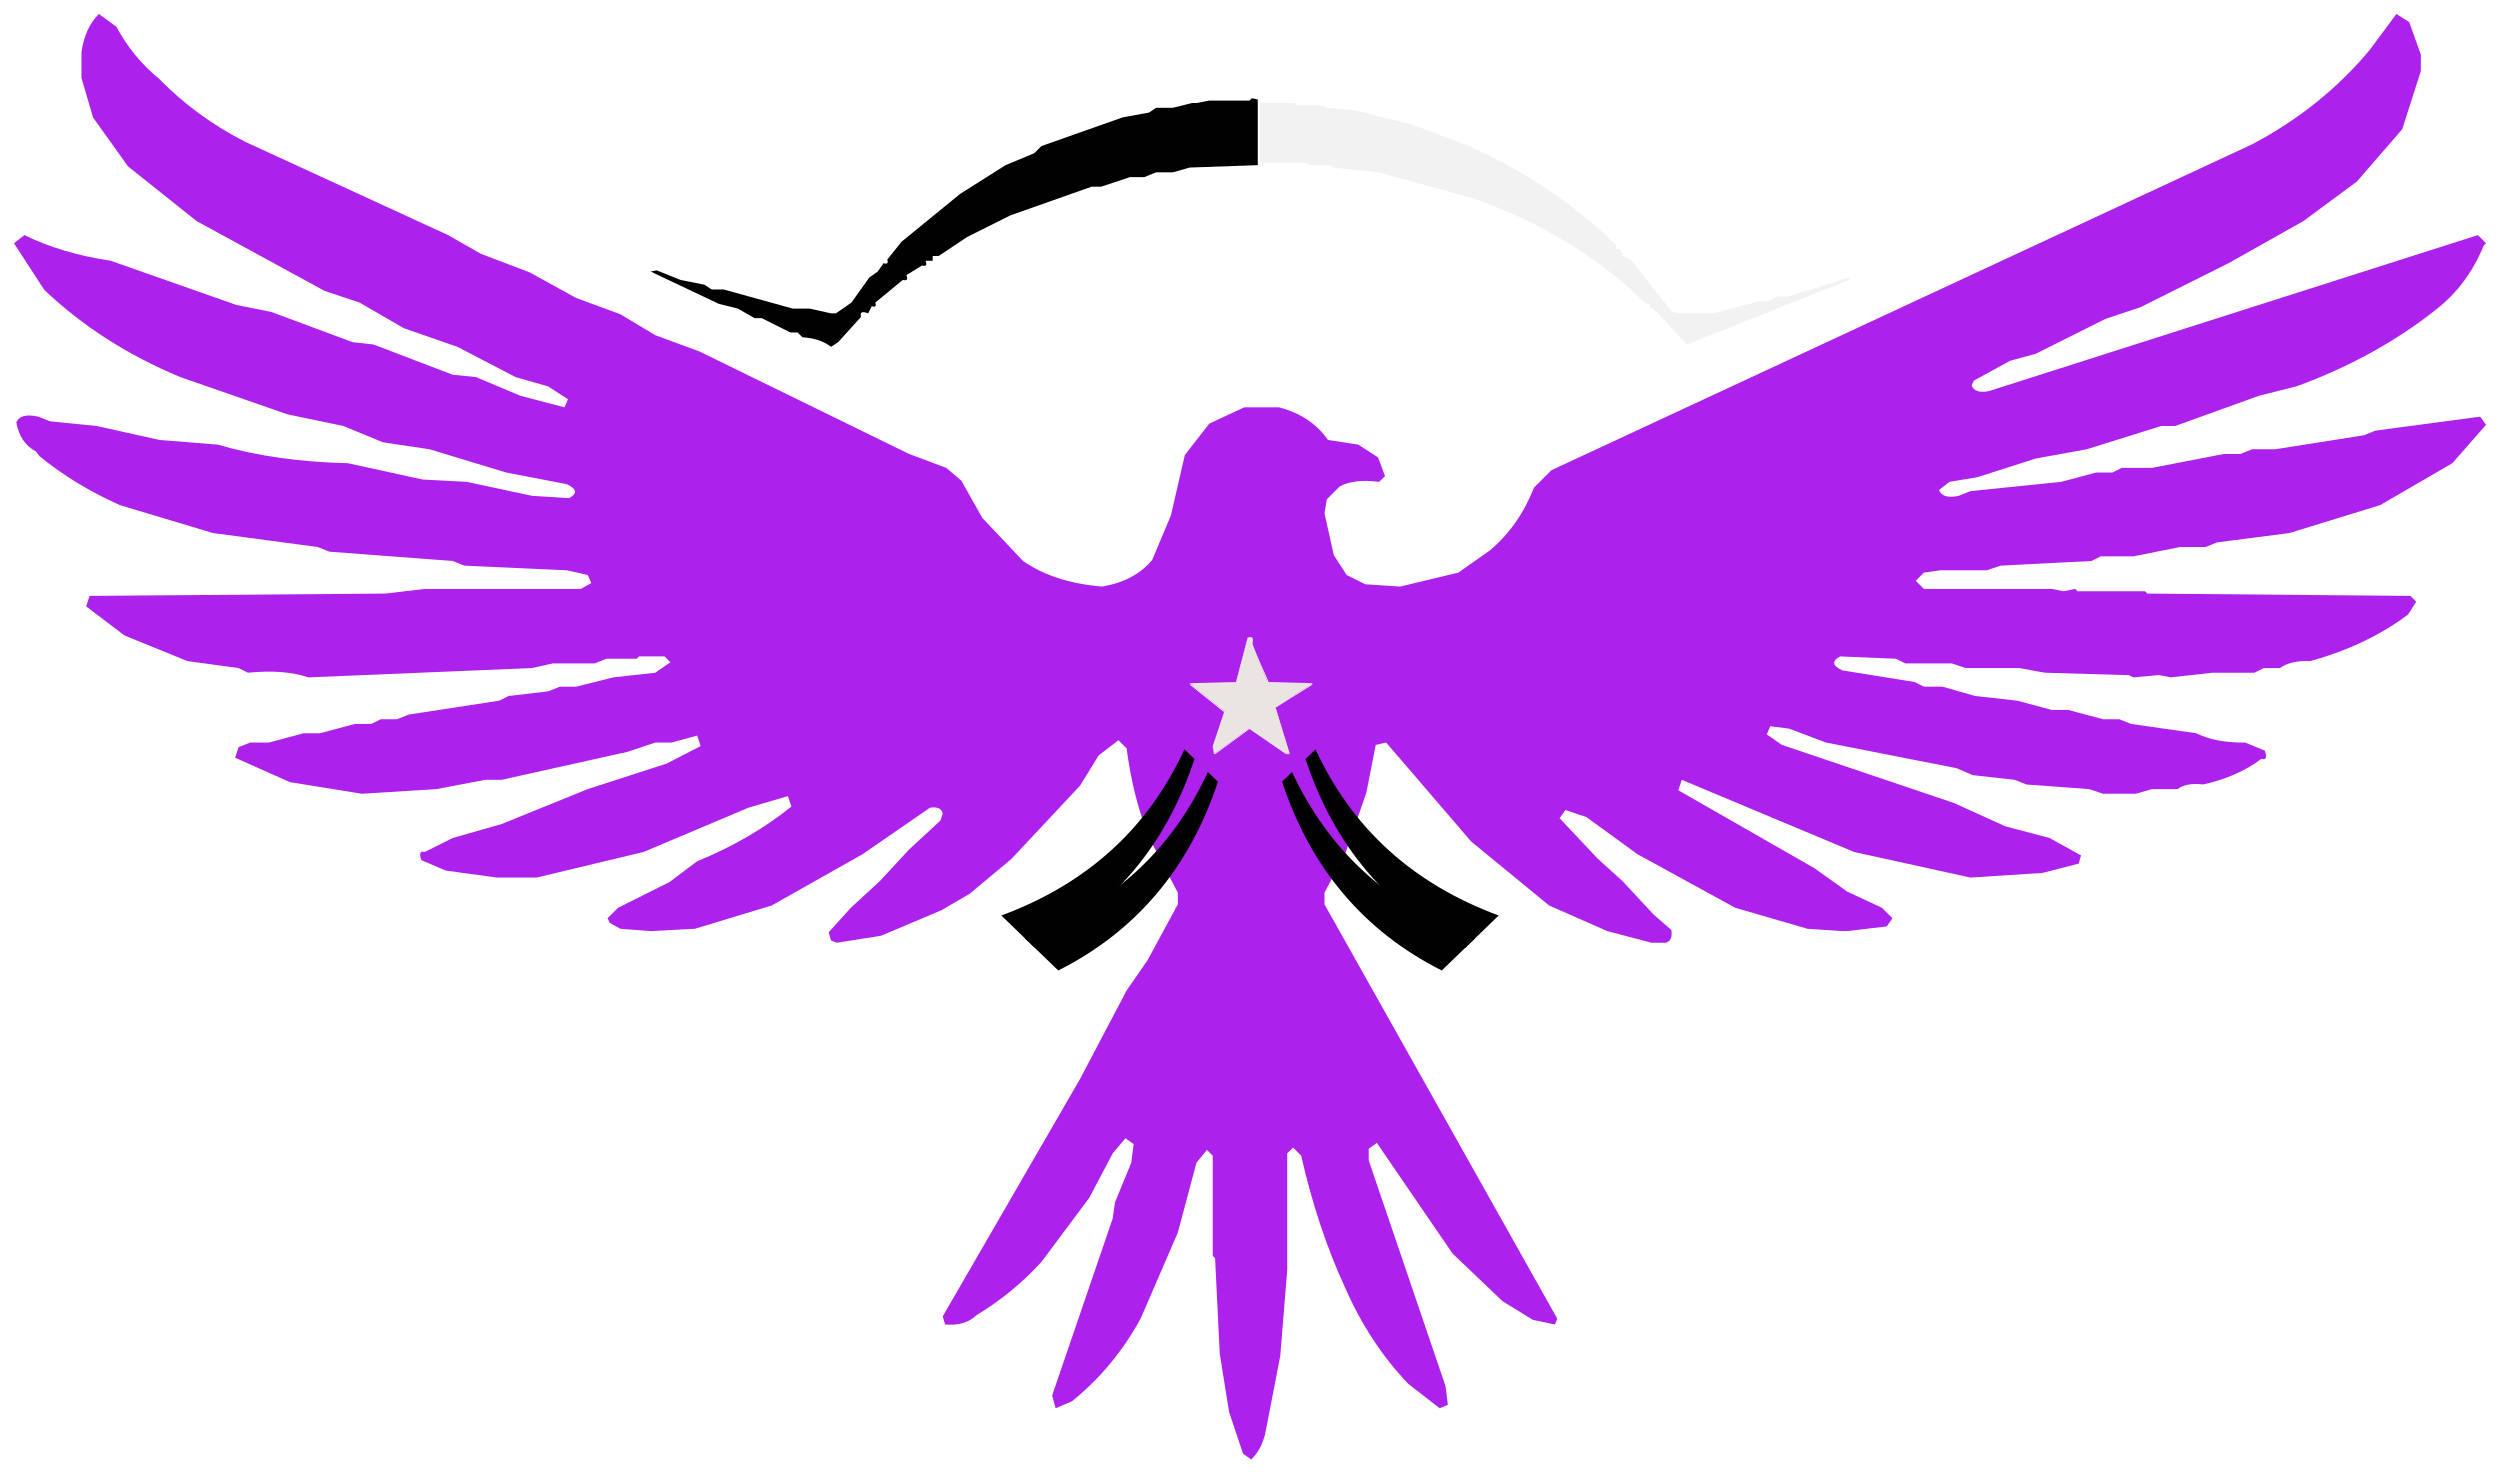
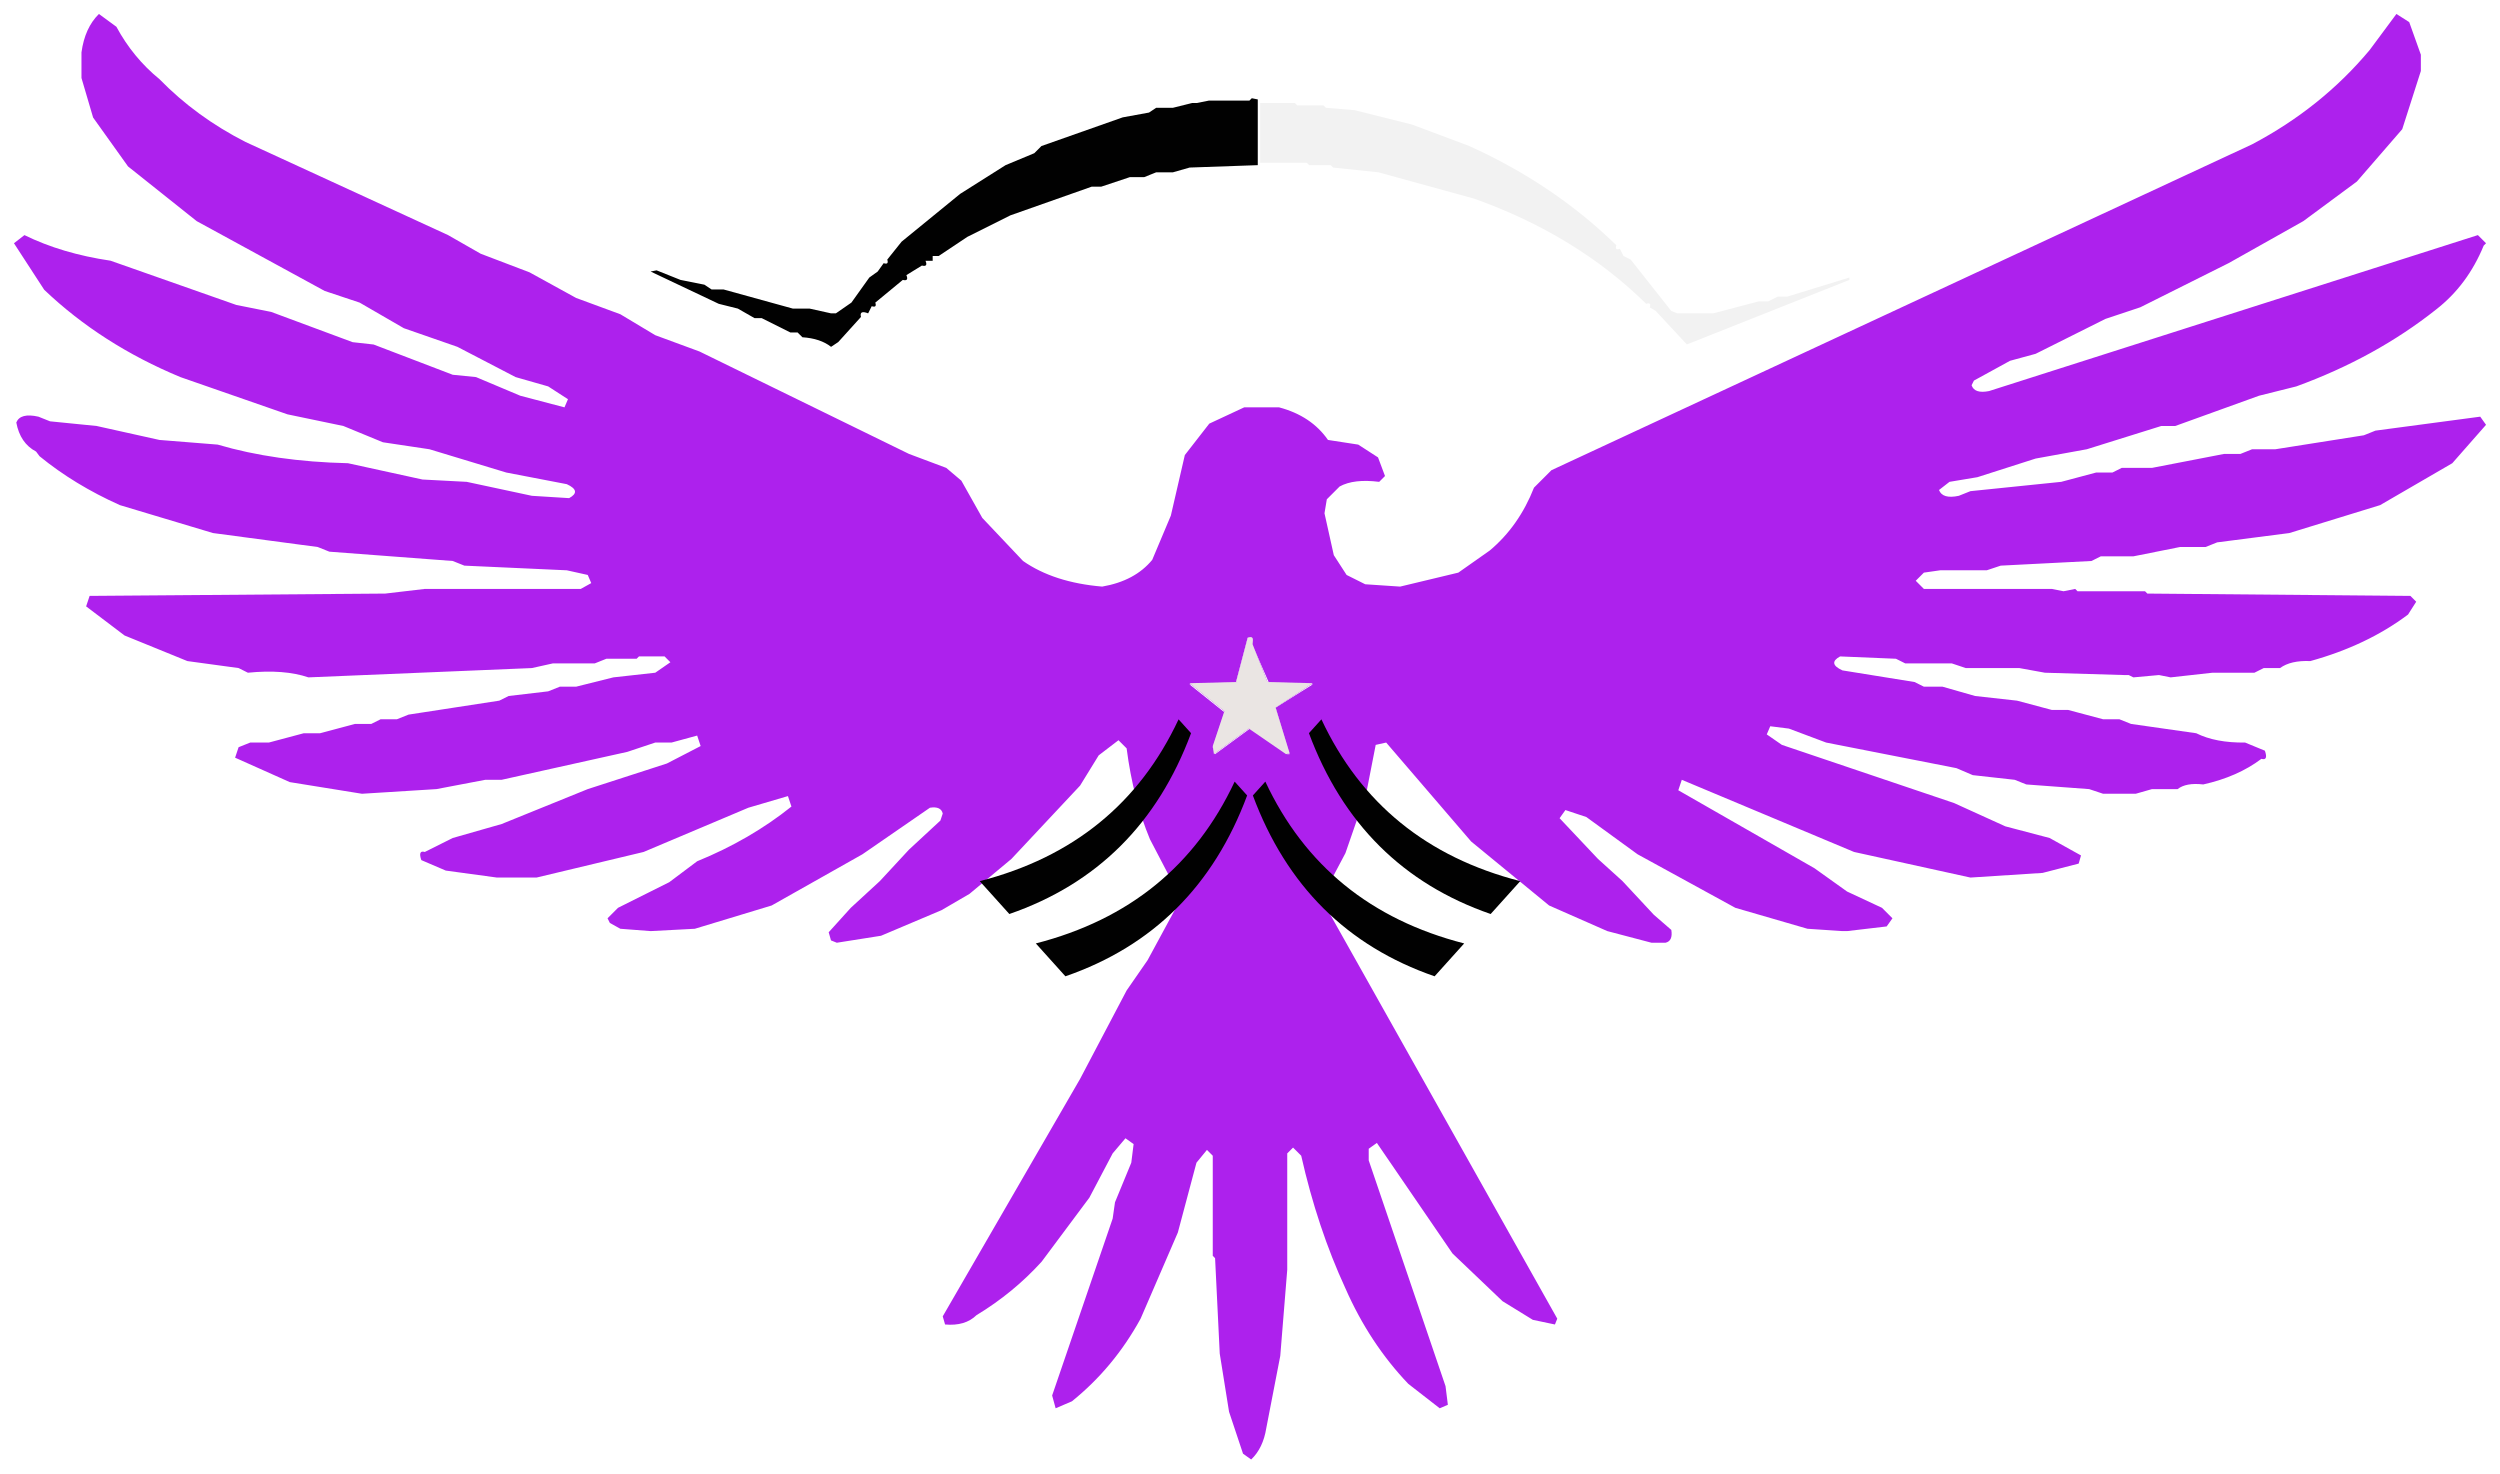
<svg xmlns="http://www.w3.org/2000/svg" viewBox="167 84 1074 633">
  <g fill="#AD21ED">
    <path d="M 209.5 90 L 217 95.5 Q 224.2 108.8 235.5 118 Q 251.3 134.2 272.5 145 L 359.5 185 L 373.5 193 L 394.5 201 L 414.5 212 L 433.5 219 L 448.5 228 L 467.5 235 L 557.5 279 L 573.5 285 L 580 290.5 L 589 306.5 L 606.5 325 Q 619.75 334.25 640.5 336 Q 654.57 333.57 662 324.5 L 670 305.5 L 676 279.5 L 686.5 266 L 701.5 259 L 716.5 259 Q 730.33 262.67 737.5 273 L 750.5 275 L 759 280.5 L 762 288.5 L 759.5 291 Q 748.63 289.62 742.5 293 L 737 298.5 L 736 304.5 L 740 322.5 L 745.5 331 L 753.5 335 L 768.5 336 L 793.5 330 L 807 320.5 Q 819.51 310.01 826 293.5 L 833.5 286 L 1134.5 146 Q 1164.29 130.29 1185 105.5 L 1196.5 90 L 1202 93.5 L 1207 107.5 L 1207 114.5 L 1199 139.5 L 1179.5 162 L 1156.5 179 L 1124.5 197 L 1086.5 216 L 1071.5 221 L 1041.5 236 L 1030.5 239 L 1015 247.5 L 1014 249.5 Q 1015.25 253.25 1021.5 252 L 1231.5 185 L 1235 188.5 L 1234 189.5 Q 1227.02 206.52 1213.5 217 Q 1187.57 237.57 1153.5 250 L 1137.5 254 L 1101.5 267 L 1095.5 267 L 1063.5 277 L 1041.5 281 L 1016.5 289 L 1004.5 291 L 1000 294.5 Q 1001.5 298.5 1008.5 297 L 1013.5 295 L 1052.5 291 L 1067.5 287 L 1074.5 287 L 1078.5 285 L 1091.5 285 L 1122.5 279 L 1129.5 279 L 1134.5 277 L 1144.5 277 L 1182.5 271 L 1187.5 269 L 1232.5 263 L 1235 266.5 L 1220.5 283 L 1189.5 301 L 1150.5 313 L 1119.5 317 L 1114.5 319 L 1103.5 319 L 1083.5 323 L 1069.5 323 L 1065.5 325 L 1026.5 327 L 1020.5 329 L 1000.5 329 L 993.5 330 L 990 333.5 L 993.5 337 L 1048.5 337 L 1053.5 338 L 1058.5 337 L 1059.5 338 L 1088.5 338 L 1089.5 339 L 1202.5 340 L 1205 342.5 L 1201.5 348 Q 1183.8 361.3 1159.5 368 Q 1151.13 367.63 1146.5 371 L 1139.5 371 L 1135.5 373 L 1117.5 373 L 1099.5 375 L 1094.5 374 L 1083.5 375 L 1081.5 374 L 1079.5 374 L 1045.5 373 L 1034.5 371 L 1011.5 371 L 1005.5 369 L 985.5 369 L 981.5 367 L 957.5 366 Q 952 369 958.5 372 L 989.5 377 L 993.5 379 L 1001.5 379 L 1015.5 383 L 1033.5 385 L 1048.5 389 L 1055.5 389 L 1070.5 393 L 1077.5 393 L 1082.5 395 L 1110.5 399 Q 1118.84 403.16 1131.5 403 L 1140 406.5 Q 1141.5 410.88 1138.5 410 Q 1128.23 417.73 1113.5 421 Q 1106.14 420.14 1102.5 423 L 1091.5 423 L 1084.5 425 L 1070.5 425 L 1064.5 423 L 1037.5 421 L 1032.5 419 L 1014.5 417 L 1007.5 414 L 951.5 403 L 935.5 397 L 927.5 396 L 926 399.5 L 932.5 404 L 1006.5 429 L 1028.5 439 L 1047.5 444 L 1061 451.5 L 1060 455 L 1044.5 459 L 1013.5 461 L 963.5 450 L 889.5 419 L 888 423.5 L 946.5 457 L 960.5 467 L 975.5 474 L 980 478.5 L 977.5 482 L 960.5 484 L 958.5 484 L 943.5 483 L 912.5 474 L 870.5 451 L 848.5 435 L 839.5 432 L 837 435.5 L 853.5 453 L 864 462.5 L 877.5 477 L 885 483.5 Q 885.75 488.25 882.5 489 L 876.5 489 L 857.5 484 L 832.5 473 L 799 445.5 L 762.5 403 L 758 404 L 754 424.5 L 745 450.5 L 736 467.5 L 736 472.5 L 836 650.5 L 835 653 L 825.5 651 L 812.5 643 L 791 622.5 L 758.5 575 L 755 577.5 L 755 582.5 L 788 679.5 L 789 687.5 L 785.5 689 L 772 678.5 Q 755.4 661.1 745 637.5 Q 733 611.5 726 580.5 L 722.5 577 L 720 579.5 L 720 629.5 L 717 666.5 L 711 697.5 Q 709.63 706.13 704.5 711 L 701 708.5 L 695 690.5 L 691 665.5 L 689 624.5 L 688 623.5 L 688 580.5 L 685.5 578 L 681 583.5 L 673 613.5 L 657 650.5 Q 645.5 671.5 627.5 686 L 620.5 689 L 619 683.5 L 645 607.5 L 646 600.5 L 653 583.5 L 654 575.5 L 650.5 573 L 645 579.5 L 635 598.5 L 614.5 626 Q 602.38 639.38 586.5 649 Q 581.62 653.77 573 653 L 572 649.5 L 631 547.5 L 651 509.5 L 660 496.5 L 673 472.5 L 673 467.5 L 661 444.5 Q 653.8 427.21 651 405.5 L 647.5 402 L 639 408.5 L 631 421.5 L 601.5 453 L 583.5 468 L 571.5 475 L 545.5 486 L 526.5 489 L 524 488 L 523 484.5 L 532.5 474 L 545 462.5 L 557.5 449 L 571 436.5 L 572 433.5 Q 571.25 430.25 566.5 431 L 537.5 451 L 498.5 473 L 465.5 483 L 446.5 484 L 433.5 483 L 429 480.5 L 428 478.5 L 432.5 474 L 454.5 463 L 466.5 454 Q 489.23 444.73 507 430.5 L 505.5 426 L 488.5 431 L 443.5 450 L 397.5 461 L 380.5 461 L 358.5 458 L 348 453.5 Q 346.5 449.12 349.5 450 L 361.5 444 L 382.5 438 L 419.5 423 L 453.5 412 L 468 404.5 L 466.5 400 L 455.5 403 L 448.5 403 L 436.5 407 L 382.5 419 L 375.5 419 L 354.5 423 L 322.5 425 L 291.5 420 L 268 409.5 L 269.5 405 L 274.5 403 L 282.5 403 L 297.5 399 L 304.5 399 L 319.5 395 L 326.5 395 L 330.5 393 L 337.5 393 L 342.5 391 L 381.5 385 L 385.5 383 L 402.5 381 L 407.5 379 L 414.5 379 L 430.5 375 L 448.5 373 L 455 368.5 L 452.5 366 L 441.5 366 L 440.5 367 L 427.5 367 L 422.5 369 L 404.5 369 L 395.5 371 L 299.5 375 Q 289.05 371.45 273.5 373 L 269.5 371 L 247.5 368 L 220.5 357 L 204 344.5 L 205.5 340 L 332.5 339 L 349.5 337 L 416.5 337 L 421 334.5 L 419.5 331 L 410.5 329 L 366.5 327 L 361.5 325 L 308.5 321 L 303.5 319 L 258.5 313 L 218.5 301 Q 198.98 292.25 184 280 L 182.5 278 Q 175.63 274.38 174 265.5 Q 175.75 261.25 183.5 263 L 188.5 265 L 208.5 267 L 235.5 273 L 260.5 275 Q 285.22 282.28 316.5 283 L 348.5 290 L 367.5 291 L 395.5 297 L 411.5 298 Q 417 295 410.5 292 L 384.5 287 L 351.5 277 L 331.5 274 L 314.5 267 L 290.5 262 L 244.5 246 Q 210.59 231.91 186 208.5 L 173 188.5 L 177.5 185 Q 193.59 192.91 214.5 196 L 268.5 215 L 283.5 218 L 318.5 231 L 327.5 232 L 361.5 245 L 371.5 246 L 390.5 254 L 409.5 259 L 411 255.5 L 402.5 250 L 388.5 246 L 363.5 233 L 340.5 225 L 321.5 214 L 306.5 209 L 251.5 179 L 222 155.5 L 207 134.5 L 202 117.5 L 202 106.5 Q 203.44 95.94 209.5 90 Z M 703 358 L 698 377 L 678 378 L 693 390 L 688 405 L 689 408 L 704 397 L 720 408 L 721 408 L 715 388 L 731 378 L 712 377 L 705 361 Q 706 357 703 358 Z " />
    <path d="M 703 358 Q 706 356.75 705 360.5 L 711.5 377 L 731 377.5 L 715 388 L 721 407.5 L 719.5 408 L 703.5 397 L 688.5 408 L 688 404.5 L 693 389.5 L 678 377.5 L 698 377 L 703 358 Z " />
  </g>
  <g fill="#EAE5E3">
    <path d="M 703 358 Q 706 356.75 705 360.5 L 711.5 377 L 731 377.5 L 715 388 L 721 407.5 L 719.5 408 L 703.5 397 L 688.5 408 L 688 404.5 L 693 389.5 L 678 377.5 L 698 377 L 703 358 Z " />
  </g>
  <g fill="#010101">
    <path d="M 704.77 126.2 L 707.34 126.71 L 707.34 154.95 L 678.07 155.98 L 670.88 158.03 L 663.69 158.03 L 658.56 160.09 L 652.4 160.09 L 640.07 164.2 L 635.97 164.2 L 601.05 176.52 L 582.57 185.76 L 570.24 193.98 L 567.68 193.98 L 567.68 196.03 L 564.6 196.03 Q 565.76 198.77 563.06 198.08 L 556.38 202.19 Q 557.54 204.93 554.84 204.25 L 543.03 214 Q 543.8 216.31 541.49 215.54 L 539.95 218.62 Q 536.1 217.08 536.87 220.16 L 527.11 230.95 L 524.03 233 Q 519.43 229.39 511.71 228.89 L 509.66 226.84 L 506.57 226.84 L 494.25 220.68 L 491.17 220.68 L 483.98 216.57 L 475.77 214.52 L 446.5 200.65 L 449.07 200.14 L 459.34 204.25 L 469.61 206.3 L 472.69 208.35 L 477.82 208.35 L 507.6 216.57 L 514.79 216.57 L 524.03 218.62 L 526.09 218.62 L 532.76 214 L 540.46 203.22 L 544.06 200.65 L 546.62 197.06 Q 548.94 197.83 548.17 195.52 L 554.33 187.82 L 579.49 167.28 L 599 154.95 L 611.32 149.82 L 614.4 146.74 L 649.32 134.42 L 660.61 132.36 L 663.69 130.31 L 670.88 130.31 L 679.1 128.25 L 681.15 128.25 L 686.29 127.23 L 703.74 127.23 L 704.77 126.2 Z " />
  </g>
  <g fill="#F2F2F2">
    <path d="M 708.36 128.25 L 723.25 128.25 L 724.28 129.28 L 735.58 129.28 L 736.6 130.31 L 748.93 131.33 L 773.57 137.5 L 798.22 146.74 Q 834.62 163.22 861.38 189.36 Q 860.61 191.67 862.92 190.9 L 864.46 193.98 L 867.54 195.52 L 884.99 217.6 L 887.56 218.62 L 902.97 218.62 L 922.48 213.49 L 926.58 213.49 L 930.69 211.43 L 934.8 211.43 L 961.5 203.22 L 961.5 204.25 L 891.67 231.97 L 878.32 217.6 L 875.75 216.06 Q 876.52 213.75 874.21 214.52 Q 844.18 184.98 800.27 169.33 L 759.2 158.03 L 739.69 155.98 L 738.66 154.95 L 729.42 154.95 L 728.39 153.93 L 708.36 153.93 L 708.36 128.25 Z " />
  </g>
  <g fill="#010101">
-     <path d="M 727.84 410.08 Q 746.32 465.92 796.44 491.2 L 810.83 477.3 Q 755.67 456.89 732.16 405.92 Z" />
-     <path d="M 717.77 419.81 Q 736.24 475.65 786.37 500.92 L 800.76 487.03 Q 745.6 466.62 722.09 415.64 Z" />
-     <path d="M 680.16 410.08 Q 661.68 465.92 611.56 491.2 L 597.17 477.3 Q 652.33 456.89 675.84 405.92 Z" />
-     <path d="M 690.23 419.81 Q 671.76 475.65 621.63 500.92 L 607.24 487.03 Q 662.4 466.62 685.91 415.64 Z" />
+     <path d="M 729.32 398.97 Q 750.96 457.14 807.39 476.66 L 820.1 462.54 Q 759.99 447.11 734.68 393.03 Z" />
+     <path d="M 705.23 425.73 Q 726.87 483.89 783.3 503.42 L 796.01 489.3 Q 735.9 473.86 710.59 419.78 Z" />
+     <path d="M 678.68 398.97 Q 657.04 457.14 600.61 476.66 L 587.9 462.54 Q 648.01 447.11 673.32 393.03 Z" />
+     <path d="M 702.77 425.73 Q 681.13 483.89 624.7 503.42 L 611.99 489.3 Q 672.1 473.86 697.41 419.78 Z" />
  </g>
</svg>
